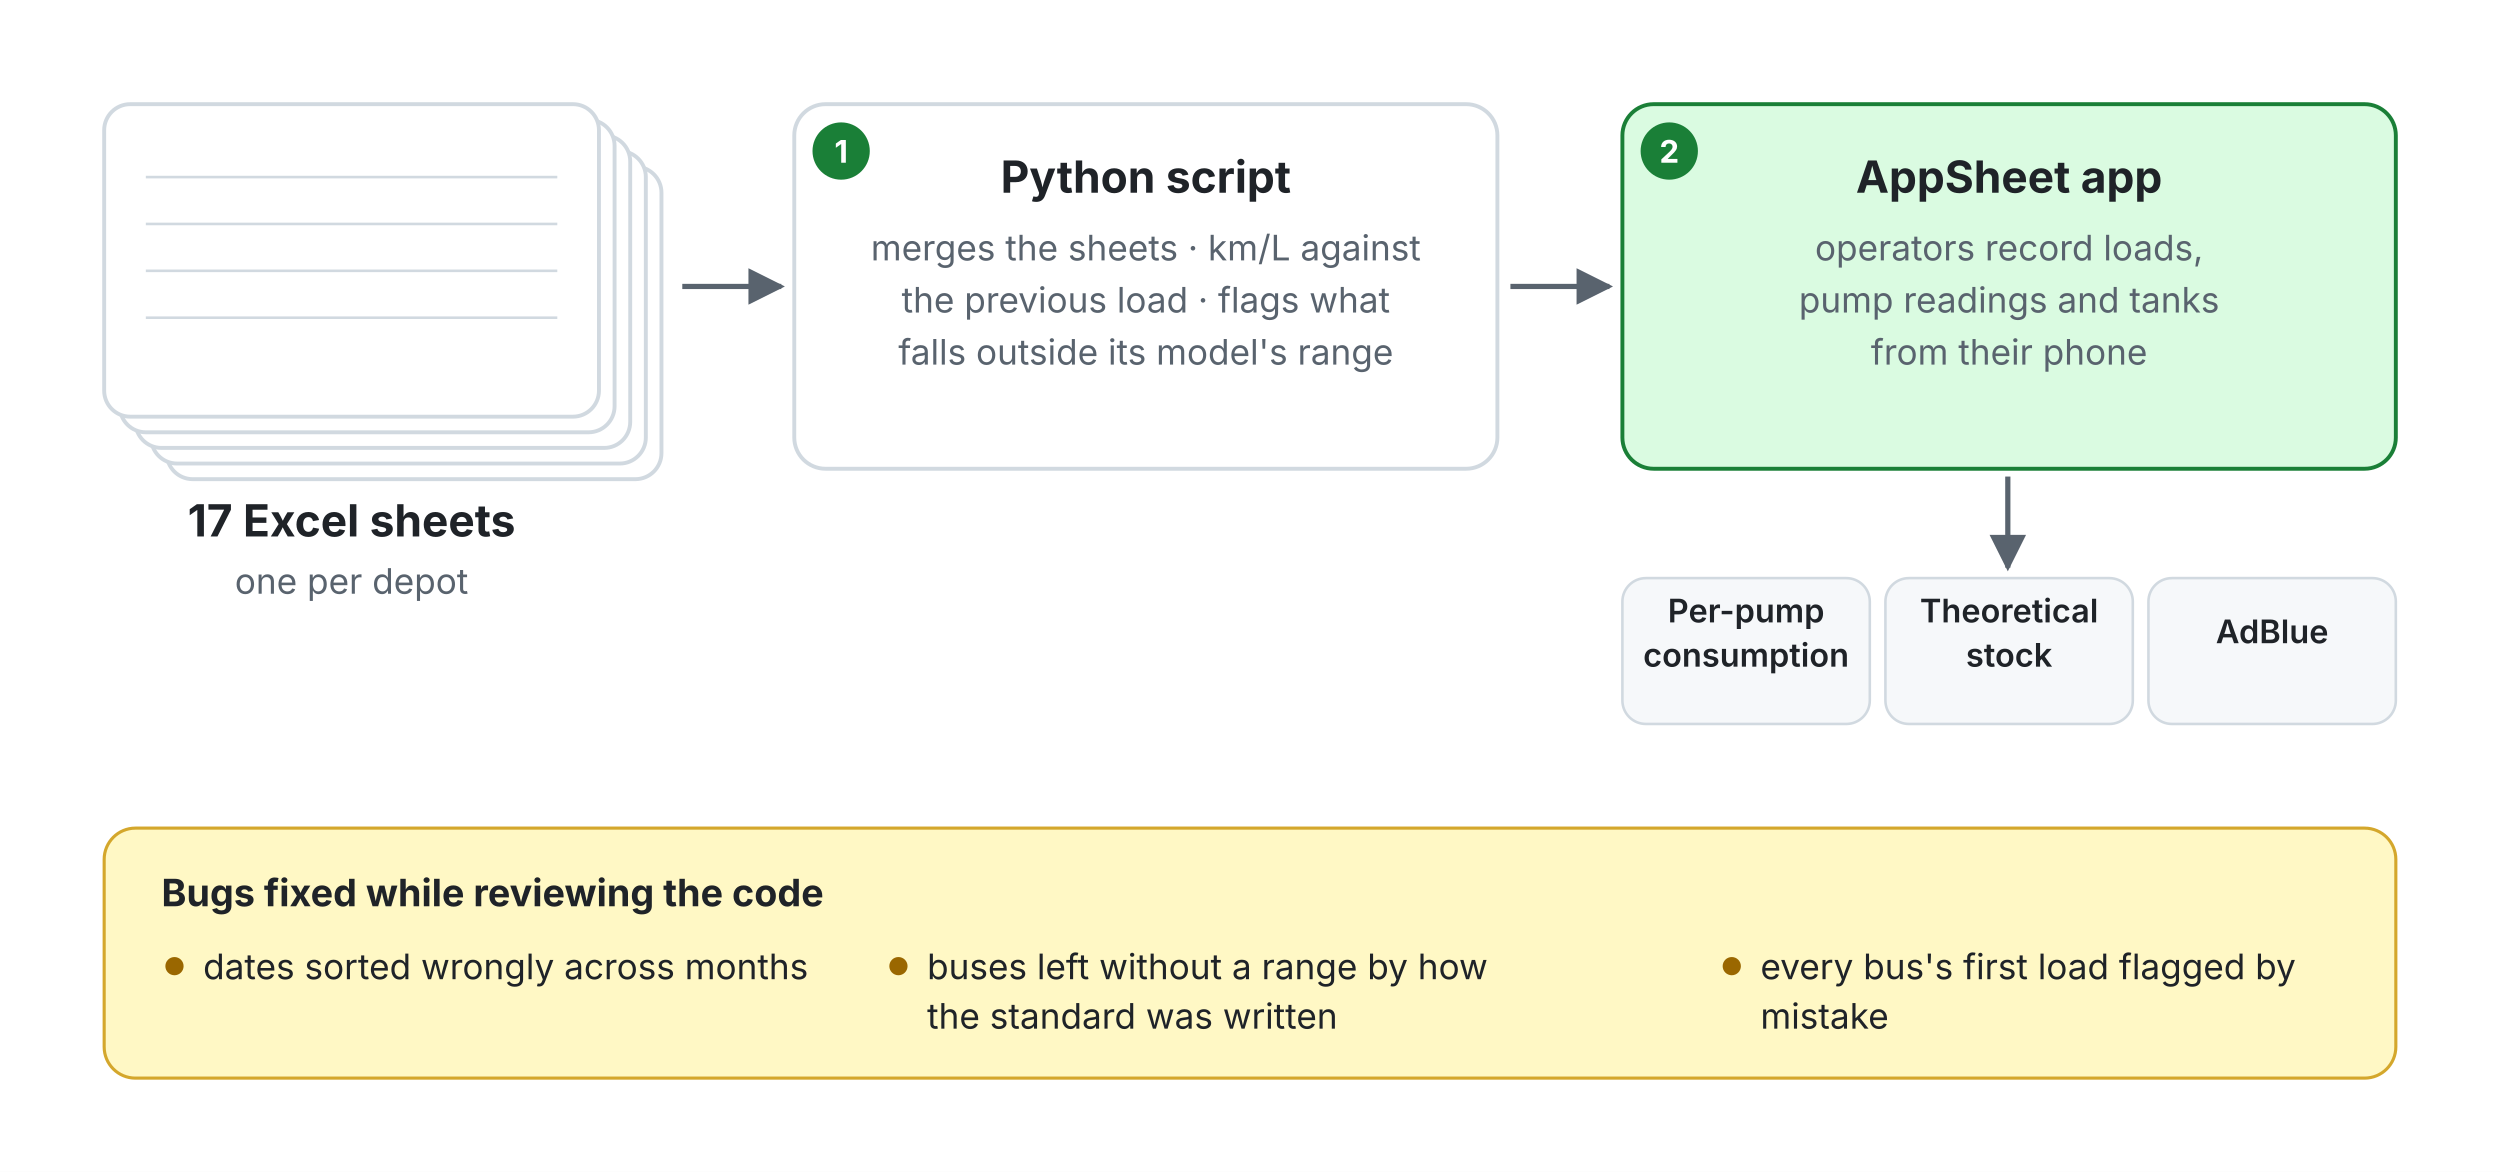
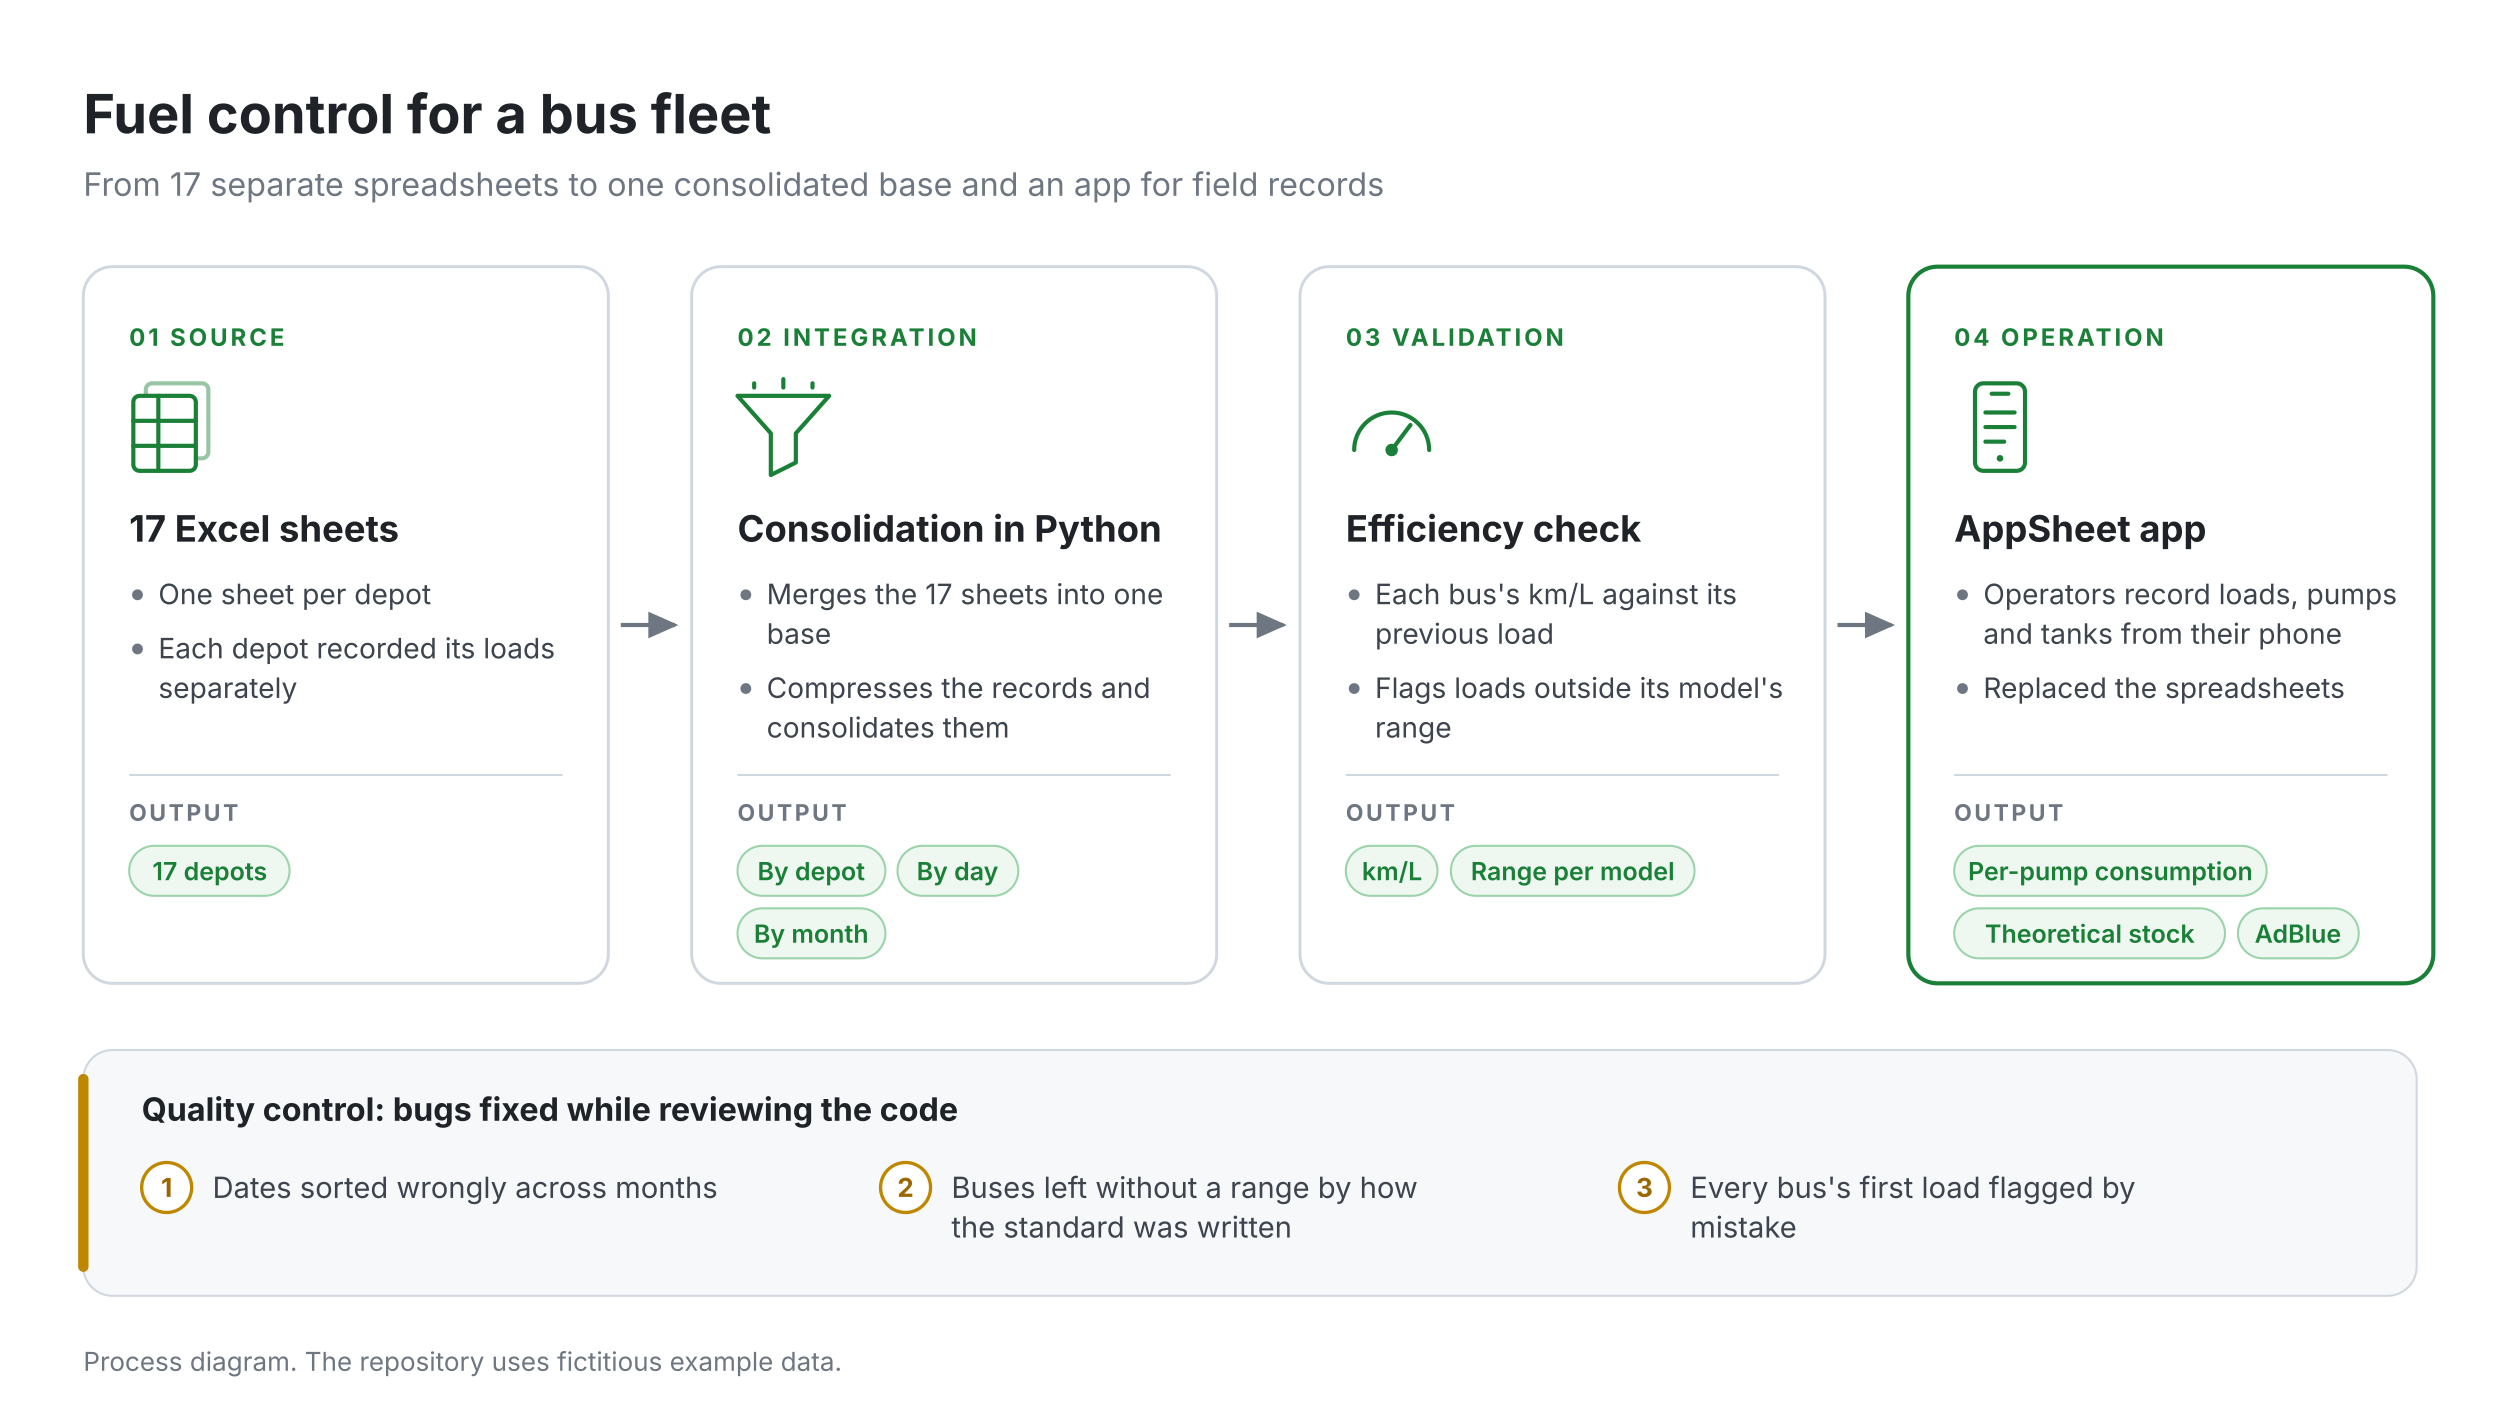
- <svg xmlns="http://www.w3.org/2000/svg" viewBox="0 0 960 450" font-family="Inter,Segoe UI,Arial,sans-serif">
+ <svg xmlns="http://www.w3.org/2000/svg" viewBox="0 0 1200 684" font-family="Inter,Segoe UI,Helvetica,Arial,sans-serif">
  <defs>
-     <marker id="a" viewBox="0 0 10 10" refX="9" refY="5" markerWidth="7" markerHeight="7" orient="auto">
-       <path d="M0 0L10 5L0 10z" fill="#59636E" />
+     <marker id="a" viewBox="0 0 10 10" refX="8" refY="5" markerWidth="8" markerHeight="8" orient="auto">
+       <path d="M0 1L9 5L0 9z" fill="#6E7781" />
    </marker>
  </defs>
-   <rect width="960" height="450" fill="#FFFFFF" />
-   <rect x="64" y="64" width="190" height="120" rx="10" fill="#fff" stroke="#D1D9E0" stroke-width="1.5" />
-   <rect x="58" y="58" width="190" height="120" rx="10" fill="#fff" stroke="#D1D9E0" stroke-width="1.5" />
-   <rect x="52" y="52" width="190" height="120" rx="10" fill="#fff" stroke="#D1D9E0" stroke-width="1.5" />
-   <rect x="46" y="46" width="190" height="120" rx="10" fill="#fff" stroke="#D1D9E0" stroke-width="1.5" />
-   <rect x="40" y="40" width="190" height="120" rx="10" fill="#fff" stroke="#D1D9E0" stroke-width="1.5" />
-   <line x1="56" y1="68" x2="214" y2="68" stroke="#D1D9E0" stroke-width="1" />
-   <line x1="56" y1="86" x2="214" y2="86" stroke="#D1D9E0" stroke-width="1" />
-   <line x1="56" y1="104" x2="214" y2="104" stroke="#D1D9E0" stroke-width="1" />
-   <line x1="56" y1="122" x2="214" y2="122" stroke="#D1D9E0" stroke-width="1" />
-   <text x="135" y="206" text-anchor="middle" font-size="17" font-weight="700" fill="#1F2328">17 Excel sheets</text>
-   <text x="135" y="228" text-anchor="middle" font-size="13.5" fill="#59636E">one per depot</text>
-   <line x1="262" y1="110" x2="300" y2="110" stroke="#59636E" stroke-width="2" marker-end="url(#a)" />
-   <rect x="305" y="40" width="270" height="140" rx="12" fill="#FFFFFF" stroke="#D1D9E0" stroke-width="1.5" />
-   <text x="440.0" y="74" text-anchor="middle" font-size="17" font-weight="700" fill="#1F2328">Python script</text>
-   <text x="440.0" y="100" text-anchor="middle" font-size="13.5" font-weight="400" fill="#59636E">merges the sheets · km/L against</text>
-   <text x="440.0" y="120" text-anchor="middle" font-size="13.5" font-weight="400" fill="#59636E">the previous load · flags what</text>
-   <text x="440.0" y="140" text-anchor="middle" font-size="13.5" font-weight="400" fill="#59636E">falls outside its model's range</text>
-   <circle cx="323" cy="58" r="11" fill="#1A7F37" />
-   <text x="323" y="62.5" text-anchor="middle" font-size="12" font-weight="700" fill="#fff">1</text>
-   <line x1="580" y1="110" x2="618" y2="110" stroke="#59636E" stroke-width="2" marker-end="url(#a)" />
-   <rect x="623" y="40" width="297" height="140" rx="12" fill="#DAFBE1" stroke="#1A7F37" stroke-width="1.5" />
-   <text x="771.5" y="74" text-anchor="middle" font-size="17" font-weight="700" fill="#1F2328">AppSheet app</text>
-   <text x="771.5" y="100" text-anchor="middle" font-size="13.5" font-weight="400" fill="#59636E">operators record loads,</text>
-   <text x="771.5" y="120" text-anchor="middle" font-size="13.5" font-weight="400" fill="#59636E">pump readings and tanks</text>
-   <text x="771.5" y="140" text-anchor="middle" font-size="13.5" font-weight="400" fill="#59636E">from their phone</text>
-   <circle cx="641" cy="58" r="11" fill="#1A7F37" />
-   <text x="641" y="62.5" text-anchor="middle" font-size="12" font-weight="700" fill="#fff">2</text>
-   <rect x="623" y="222" width="95" height="56" rx="9" fill="#F6F8FA" stroke="#D1D9E0" />
-   <text x="670.5" y="239" text-anchor="middle" font-size="12.5" font-weight="600" fill="#1F2328">Per-pump</text>
-   <text x="670.5" y="256" text-anchor="middle" font-size="12.5" font-weight="600" fill="#1F2328">consumption</text>
-   <rect x="724" y="222" width="95" height="56" rx="9" fill="#F6F8FA" stroke="#D1D9E0" />
-   <text x="771.5" y="239" text-anchor="middle" font-size="12.5" font-weight="600" fill="#1F2328">Theoretical</text>
-   <text x="771.5" y="256" text-anchor="middle" font-size="12.5" font-weight="600" fill="#1F2328">stock</text>
-   <rect x="825" y="222" width="95" height="56" rx="9" fill="#F6F8FA" stroke="#D1D9E0" />
-   <text x="872.5" y="247" text-anchor="middle" font-size="12.5" font-weight="600" fill="#1F2328">AdBlue</text>
-   <line x1="771" y1="183" x2="771" y2="218" stroke="#59636E" stroke-width="2" marker-end="url(#a)" />
-   <rect x="40" y="318" width="880" height="96" rx="12" fill="#FFF8C5" stroke="#D4A72C" stroke-width="1.2" />
-   <text x="62" y="348" font-size="14.5" font-weight="700" fill="#1F2328">Bugs fixed while reviewing the code</text>
-   <text x="78" y="376" font-size="13.5" fill="#1F2328">dates sorted wrongly across months</text>
-   <circle cx="67" cy="371" r="3.5" fill="#9A6700" />
-   <text x="356" y="376" font-size="13.5" fill="#1F2328">buses left without a range by how</text>
-   <text x="356" y="395" font-size="13.5" fill="#1F2328">the standard was written</text>
-   <circle cx="345" cy="371" r="3.5" fill="#9A6700" />
-   <text x="676" y="376" font-size="13.5" fill="#1F2328">every bus's first load flagged by</text>
-   <text x="676" y="395" font-size="13.5" fill="#1F2328">mistake</text>
-   <circle cx="665" cy="371" r="3.5" fill="#9A6700" />
+   <rect width="1200" height="684" fill="#FFFFFF" />
+   <text x="40" y="64" font-size="26" font-weight="700" fill="#1F2328" text-anchor="start">Fuel control for a bus fleet</text>
+   <text x="40" y="94" font-size="15.5" font-weight="400" fill="#6E7781" text-anchor="start">From 17 separate spreadsheets to one consolidated base and an app for field records</text>
+   <rect x="40" y="128" width="252" height="344" rx="14" fill="#fff" stroke="#D0D7DE" stroke-width="1.4" />
+   <text x="62" y="166" font-size="11.5" font-weight="700" fill="#1A7F37" text-anchor="start" letter-spacing="1.4">01  SOURCE</text>
+   <rect x="70" y="184" width="30" height="36" rx="3" fill="none" stroke="#1A7F37" stroke-width="2" stroke-linecap="round" stroke-linejoin="round" opacity=".45" />
+   <rect x="64" y="190" width="30" height="36" rx="3" fill="#fff" stroke="#1A7F37" stroke-width="2" />
+   <path d="M64 202h30M64 214h30M76 190v36" fill="none" stroke="#1A7F37" stroke-width="2" stroke-linecap="round" stroke-linejoin="round" />
+   <text x="62" y="260" font-size="17.5" font-weight="700" fill="#1F2328" text-anchor="start">17 Excel sheets</text>
+   <circle cx="66" cy="285.5" r="2.6" fill="#6E7781" />
+   <text x="76" y="290" font-size="13.5" font-weight="400" fill="#3D444D" text-anchor="start">One sheet per depot</text>
+   <circle cx="66" cy="311.5" r="2.6" fill="#6E7781" />
+   <text x="76" y="316" font-size="13.5" font-weight="400" fill="#3D444D" text-anchor="start">Each depot recorded its loads</text>
+   <text x="76" y="335" font-size="13.5" font-weight="400" fill="#3D444D" text-anchor="start">separately</text>
+   <line x1="62" y1="372" x2="270" y2="372" stroke="#D0D7DE" />
+   <text x="62" y="394" font-size="11" font-weight="700" fill="#6E7781" text-anchor="start" letter-spacing="1.2">OUTPUT</text>
+   <rect x="62" y="406" width="77" height="24" rx="12" fill="#EEF8F0" stroke="#9BD3AB" />
+   <text x="100.7" y="422.5" font-size="12" font-weight="600" fill="#1A7F37" text-anchor="middle">17 depots</text>
+   <line x1="298" y1="300.0" x2="324" y2="300.0" stroke="#6E7781" stroke-width="2" marker-end="url(#a)" />
+   <rect x="332" y="128" width="252" height="344" rx="14" fill="#fff" stroke="#D0D7DE" stroke-width="1.4" />
+   <text x="354" y="166" font-size="11.5" font-weight="700" fill="#1A7F37" text-anchor="start" letter-spacing="1.4">02  INTEGRATION</text>
+   <path d="M354 190h44l-16 18v14l-12 6v-20z" fill="none" stroke="#1A7F37" stroke-width="2" stroke-linecap="round" stroke-linejoin="round" />
+   <path d="M362 184v2M376 182v4M390 184v2" fill="none" stroke="#1A7F37" stroke-width="2" stroke-linecap="round" stroke-linejoin="round" />
+   <text x="354" y="260" font-size="17.5" font-weight="700" fill="#1F2328" text-anchor="start">Consolidation in Python</text>
+   <circle cx="358" cy="285.5" r="2.6" fill="#6E7781" />
+   <text x="368" y="290" font-size="13.5" font-weight="400" fill="#3D444D" text-anchor="start">Merges the 17 sheets into one</text>
+   <text x="368" y="309" font-size="13.5" font-weight="400" fill="#3D444D" text-anchor="start">base</text>
+   <circle cx="358" cy="330.5" r="2.6" fill="#6E7781" />
+   <text x="368" y="335" font-size="13.5" font-weight="400" fill="#3D444D" text-anchor="start">Compresses the records and</text>
+   <text x="368" y="354" font-size="13.5" font-weight="400" fill="#3D444D" text-anchor="start">consolidates them</text>
+   <line x1="354" y1="372" x2="562" y2="372" stroke="#D0D7DE" />
+   <text x="354" y="394" font-size="11" font-weight="700" fill="#6E7781" text-anchor="start" letter-spacing="1.2">OUTPUT</text>
+   <rect x="354" y="406" width="71" height="24" rx="12" fill="#EEF8F0" stroke="#9BD3AB" />
+   <text x="389.4" y="422.5" font-size="12" font-weight="600" fill="#1A7F37" text-anchor="middle">By depot</text>
+   <rect x="430.8" y="406" width="58" height="24" rx="12" fill="#EEF8F0" stroke="#9BD3AB" />
+   <text x="459.6" y="422.5" font-size="12" font-weight="600" fill="#1A7F37" text-anchor="middle">By day</text>
+   <rect x="354" y="436" width="71" height="24" rx="12" fill="#EEF8F0" stroke="#9BD3AB" />
+   <text x="389.4" y="452.5" font-size="12" font-weight="600" fill="#1A7F37" text-anchor="middle">By month</text>
+   <line x1="590" y1="300.0" x2="616" y2="300.0" stroke="#6E7781" stroke-width="2" marker-end="url(#a)" />
+   <rect x="624" y="128" width="252" height="344" rx="14" fill="#fff" stroke="#D0D7DE" stroke-width="1.4" />
+   <text x="646" y="166" font-size="11.5" font-weight="700" fill="#1A7F37" text-anchor="start" letter-spacing="1.4">03  VALIDATION</text>
+   <path d="M650 216a18 18 0 1 1 36 0" fill="none" stroke="#1A7F37" stroke-width="2" stroke-linecap="round" stroke-linejoin="round" />
+   <path d="M668 216l9-12" fill="none" stroke="#1A7F37" stroke-width="2" stroke-linecap="round" stroke-linejoin="round" />
+   <circle cx="668" cy="216" r="3" fill="#1A7F37" />
+   <text x="646" y="260" font-size="17.5" font-weight="700" fill="#1F2328" text-anchor="start">Efficiency check</text>
+   <circle cx="650" cy="285.5" r="2.6" fill="#6E7781" />
+   <text x="660" y="290" font-size="13.5" font-weight="400" fill="#3D444D" text-anchor="start">Each bus's km/L against its</text>
+   <text x="660" y="309" font-size="13.5" font-weight="400" fill="#3D444D" text-anchor="start">previous load</text>
+   <circle cx="650" cy="330.5" r="2.6" fill="#6E7781" />
+   <text x="660" y="335" font-size="13.5" font-weight="400" fill="#3D444D" text-anchor="start">Flags loads outside its model's</text>
+   <text x="660" y="354" font-size="13.5" font-weight="400" fill="#3D444D" text-anchor="start">range</text>
+   <line x1="646" y1="372" x2="854" y2="372" stroke="#D0D7DE" />
+   <text x="646" y="394" font-size="11" font-weight="700" fill="#6E7781" text-anchor="start" letter-spacing="1.2">OUTPUT</text>
+   <rect x="646" y="406" width="44" height="24" rx="12" fill="#EEF8F0" stroke="#9BD3AB" />
+   <text x="668.2" y="422.5" font-size="12" font-weight="600" fill="#1A7F37" text-anchor="middle">km/L</text>
+   <rect x="696.4" y="406" width="117" height="24" rx="12" fill="#EEF8F0" stroke="#9BD3AB" />
+   <text x="754.9" y="422.5" font-size="12" font-weight="600" fill="#1A7F37" text-anchor="middle">Range per model</text>
+   <line x1="882" y1="300.0" x2="908" y2="300.0" stroke="#6E7781" stroke-width="2" marker-end="url(#a)" />
+   <rect x="916" y="128" width="252" height="344" rx="14" fill="#fff" stroke="#1A7F37" stroke-width="2" />
+   <text x="938" y="166" font-size="11.5" font-weight="700" fill="#1A7F37" text-anchor="start" letter-spacing="1.4">04  OPERATION</text>
+   <rect x="948" y="184" width="24" height="42" rx="4" fill="none" stroke="#1A7F37" stroke-width="2" stroke-linecap="round" stroke-linejoin="round" />
+   <path d="M956 189h8M953 198h14M953 205h14M953 212h9" fill="none" stroke="#1A7F37" stroke-width="2" stroke-linecap="round" stroke-linejoin="round" />
+   <circle cx="960" cy="220" r="1.6" fill="#1A7F37" />
+   <text x="938" y="260" font-size="17.5" font-weight="700" fill="#1F2328" text-anchor="start">AppSheet app</text>
+   <circle cx="942" cy="285.5" r="2.6" fill="#6E7781" />
+   <text x="952" y="290" font-size="13.5" font-weight="400" fill="#3D444D" text-anchor="start">Operators record loads, pumps</text>
+   <text x="952" y="309" font-size="13.5" font-weight="400" fill="#3D444D" text-anchor="start">and tanks from their phone</text>
+   <circle cx="942" cy="330.5" r="2.6" fill="#6E7781" />
+   <text x="952" y="335" font-size="13.5" font-weight="400" fill="#3D444D" text-anchor="start">Replaced the spreadsheets</text>
+   <line x1="938" y1="372" x2="1146" y2="372" stroke="#D0D7DE" />
+   <text x="938" y="394" font-size="11" font-weight="700" fill="#6E7781" text-anchor="start" letter-spacing="1.2">OUTPUT</text>
+   <rect x="938" y="406" width="150" height="24" rx="12" fill="#EEF8F0" stroke="#9BD3AB" />
+   <text x="1013.0" y="422.5" font-size="12" font-weight="600" fill="#1A7F37" text-anchor="middle">Per-pump consumption</text>
+   <rect x="938" y="436" width="130" height="24" rx="12" fill="#EEF8F0" stroke="#9BD3AB" />
+   <text x="1003.1" y="452.5" font-size="12" font-weight="600" fill="#1A7F37" text-anchor="middle">Theoretical stock</text>
+   <rect x="1074.2" y="436" width="58" height="24" rx="12" fill="#EEF8F0" stroke="#9BD3AB" />
+   <text x="1103.0" y="452.5" font-size="12" font-weight="600" fill="#1A7F37" text-anchor="middle">AdBlue</text>
+   <rect x="40" y="504" width="1120" height="118" rx="14" fill="#F6F8FA" stroke="#D0D7DE" />
+   <path d="M40 518v90" stroke="#BF8700" stroke-width="5" stroke-linecap="round" />
+   <text x="68" y="538" font-size="15.5" font-weight="700" fill="#1F2328" text-anchor="start">Quality control: bugs fixed while reviewing the code</text>
+   <circle cx="80.0" cy="570" r="12" fill="#fff" stroke="#BF8700" stroke-width="1.6" />
+   <text x="80.0" y="574.5" font-size="12.5" font-weight="700" fill="#9A6700" text-anchor="middle">1</text>
+   <text x="102.0" y="575" font-size="14" font-weight="400" fill="#3D444D" text-anchor="start">Dates sorted wrongly across months</text>
+   <circle cx="434.667" cy="570" r="12" fill="#fff" stroke="#BF8700" stroke-width="1.6" />
+   <text x="434.667" y="574.5" font-size="12.5" font-weight="700" fill="#9A6700" text-anchor="middle">2</text>
+   <text x="456.667" y="575" font-size="14" font-weight="400" fill="#3D444D" text-anchor="start">Buses left without a range by how</text>
+   <text x="456.667" y="594" font-size="14" font-weight="400" fill="#3D444D" text-anchor="start">the standard was written</text>
+   <circle cx="789.333" cy="570" r="12" fill="#fff" stroke="#BF8700" stroke-width="1.6" />
+   <text x="789.333" y="574.5" font-size="12.5" font-weight="700" fill="#9A6700" text-anchor="middle">3</text>
+   <text x="811.333" y="575" font-size="14" font-weight="400" fill="#3D444D" text-anchor="start">Every bus's first load flagged by</text>
+   <text x="811.333" y="594" font-size="14" font-weight="400" fill="#3D444D" text-anchor="start">mistake</text>
+   <text x="40" y="658" font-size="12.5" font-weight="400" fill="#6E7781" text-anchor="start">Process diagram. The repository uses fictitious example data.</text>
</svg>
